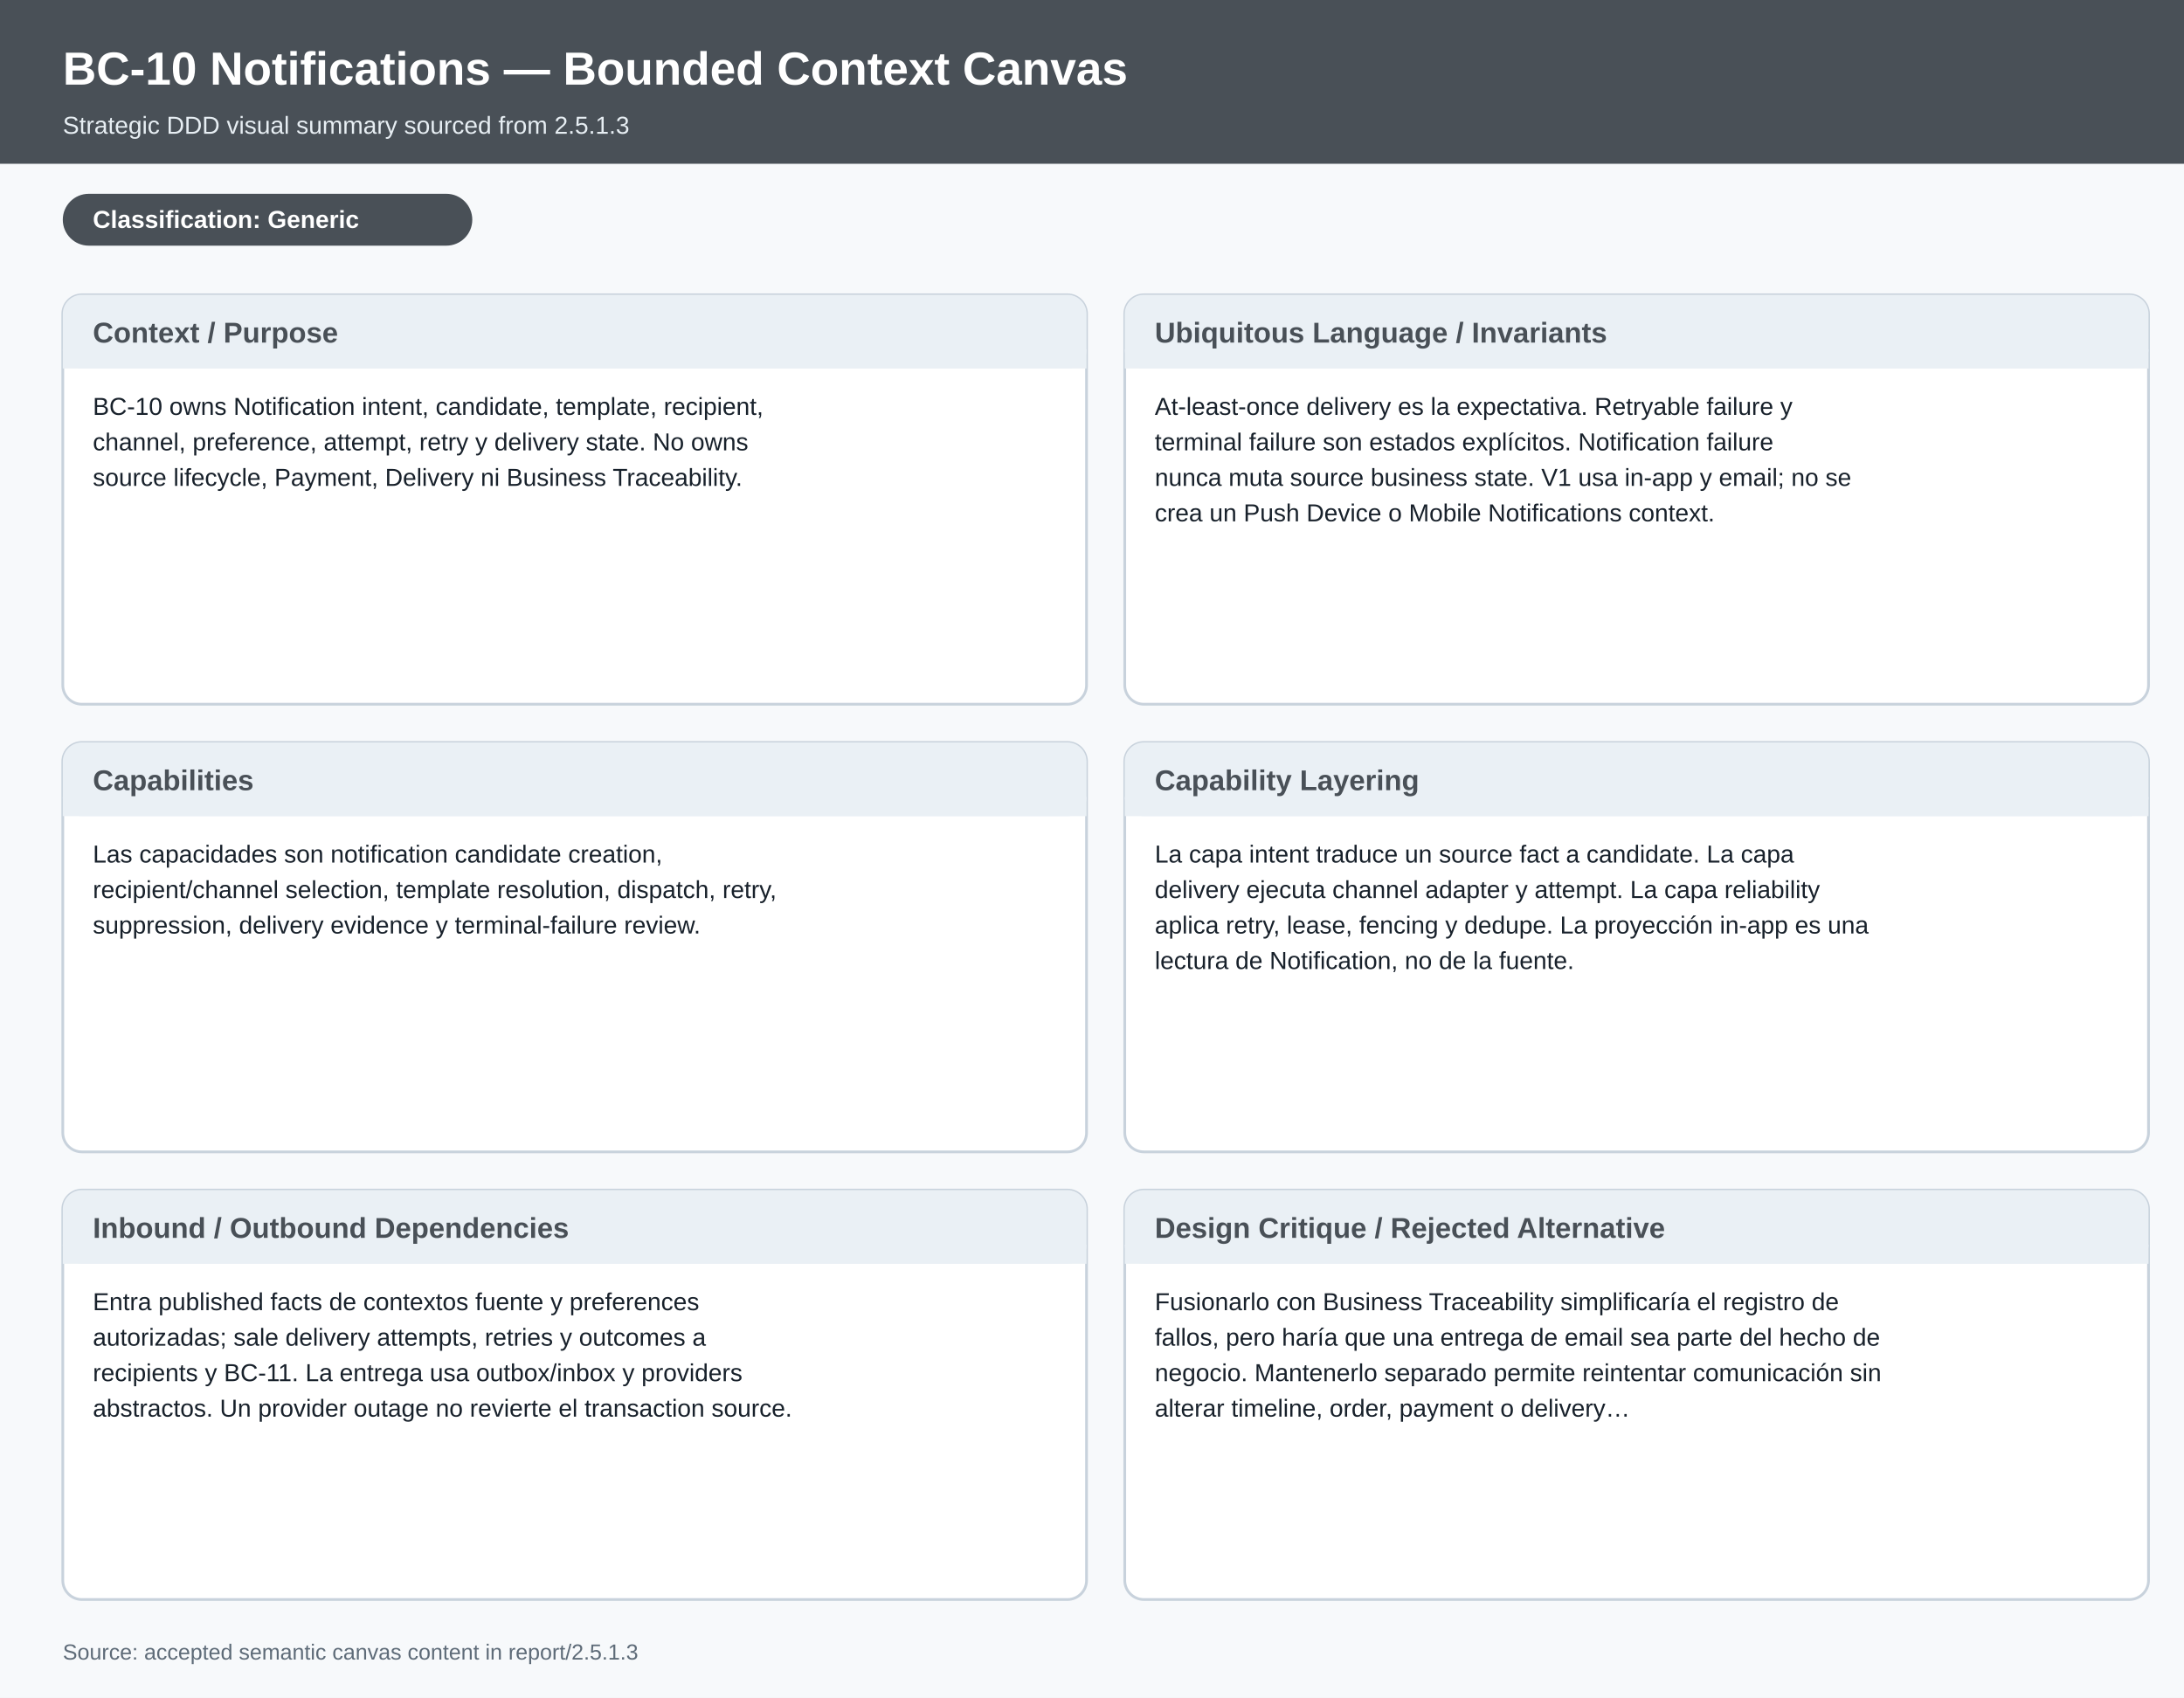
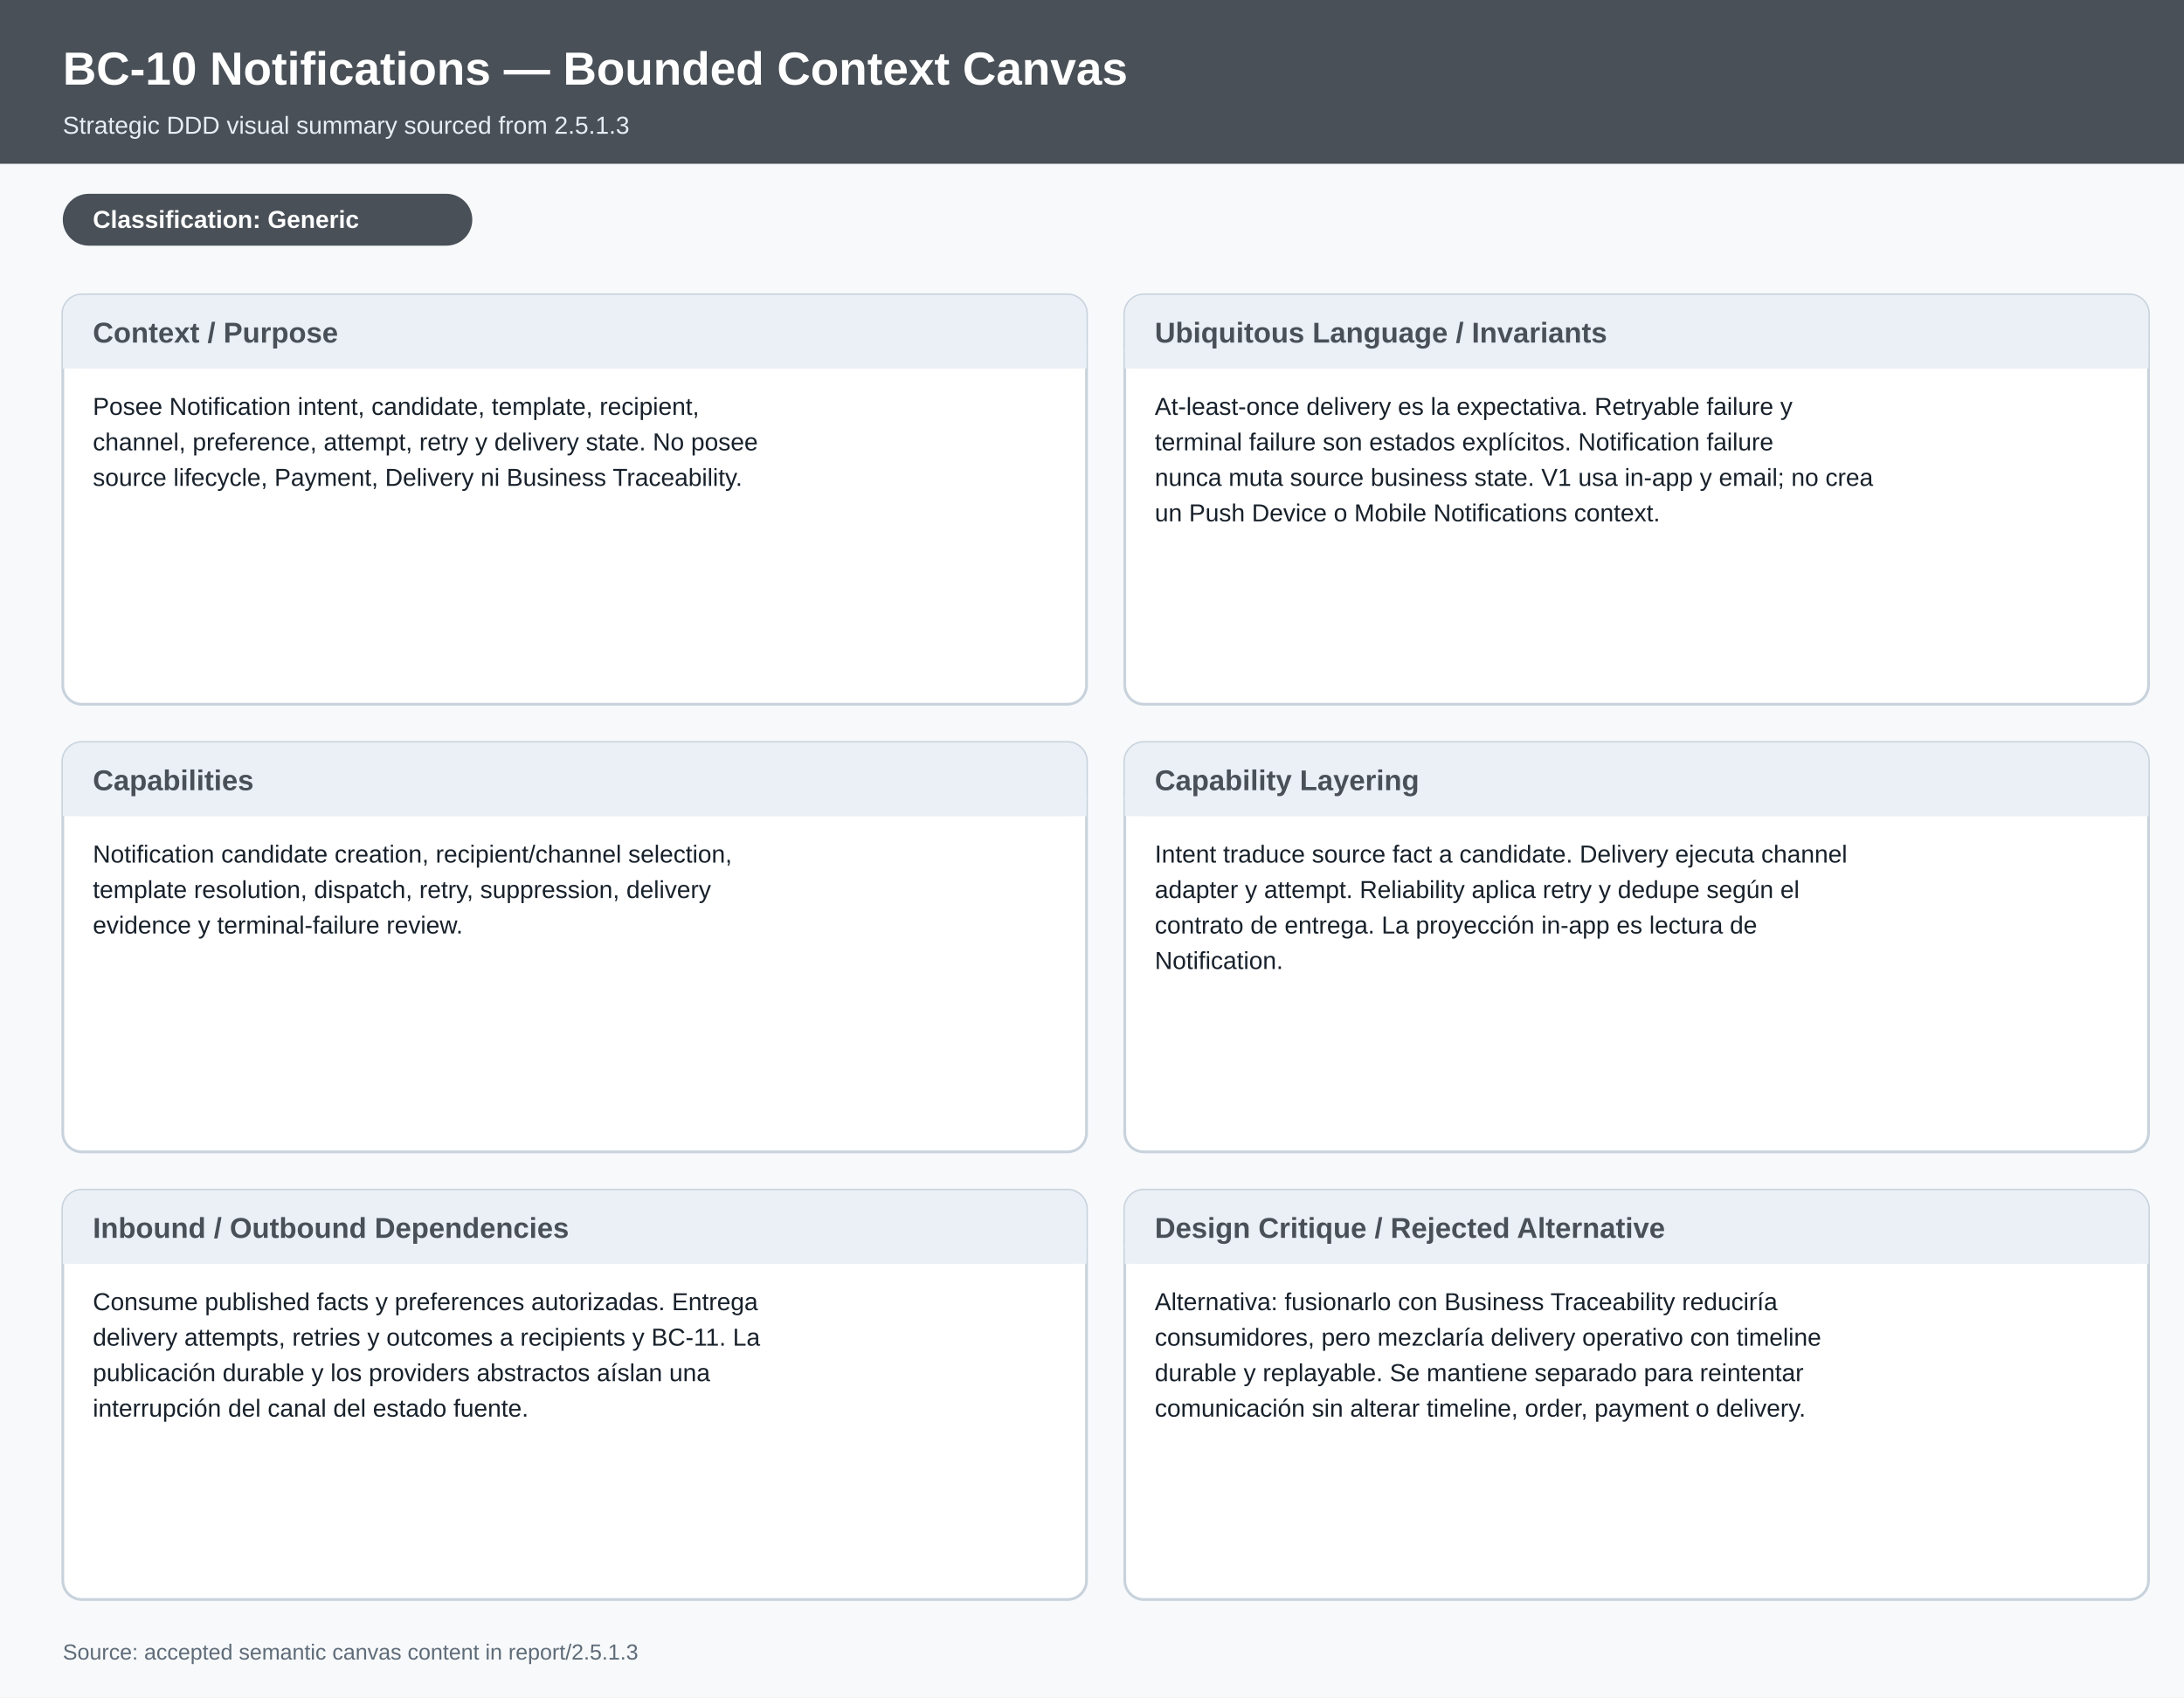
<svg xmlns="http://www.w3.org/2000/svg" width="1600" height="1244" viewBox="0 0 1600 1244">
  <rect width="100%" height="100%" fill="#f7f9fb" />
  <rect width="1600" height="120" fill="#495057" />
  <text x="46" y="62" font-family="Arial, Helvetica, sans-serif" font-size="34px" font-weight="700" fill="#ffffff">BC-10 Notifications — Bounded Context Canvas</text>
  <text x="46" y="98" font-family="Arial, Helvetica, sans-serif" font-size="18px" font-weight="400" fill="#e7eef3">Strategic DDD visual summary sourced from 2.5.1.3</text>
  <rect x="46" y="142" width="300" height="38" rx="19" fill="#495057" />
  <text x="68" y="167" font-family="Arial, Helvetica, sans-serif" font-size="18px" font-weight="700" fill="#ffffff">Classification: Generic</text>
  <rect x="46" y="216" width="750" height="300" rx="14" fill="#ffffff" stroke="#c8d2dc" stroke-width="2" />
  <rect x="46" y="216" width="750" height="54" rx="14" fill="#eaf0f5" />
  <rect x="46" y="256" width="750" height="14" fill="#eaf0f5" />
  <text x="68" y="251" font-family="Arial, Helvetica, sans-serif" font-size="21px" font-weight="700" fill="#495057">Context / Purpose</text>
-   <text x="68" y="304" font-family="Arial, Helvetica, sans-serif" font-size="18px" font-weight="400" fill="#18212b">BC-10 owns Notification intent, candidate, template, recipient,</text>
-   <text x="68" y="330" font-family="Arial, Helvetica, sans-serif" font-size="18px" font-weight="400" fill="#18212b">channel, preference, attempt, retry y delivery state. No owns</text>
+   <text x="68" y="304" font-family="Arial, Helvetica, sans-serif" font-size="18px" font-weight="400" fill="#18212b">Posee Notification intent, candidate, template, recipient,</text>
+   <text x="68" y="330" font-family="Arial, Helvetica, sans-serif" font-size="18px" font-weight="400" fill="#18212b">channel, preference, attempt, retry y delivery state. No posee</text>
  <text x="68" y="356" font-family="Arial, Helvetica, sans-serif" font-size="18px" font-weight="400" fill="#18212b">source lifecycle, Payment, Delivery ni Business Traceability.</text>
  <rect x="824" y="216" width="750" height="300" rx="14" fill="#ffffff" stroke="#c8d2dc" stroke-width="2" />
  <rect x="824" y="216" width="750" height="54" rx="14" fill="#eaf0f5" />
  <rect x="824" y="256" width="750" height="14" fill="#eaf0f5" />
  <text x="846" y="251" font-family="Arial, Helvetica, sans-serif" font-size="21px" font-weight="700" fill="#495057">Ubiquitous Language / Invariants</text>
  <text x="846" y="304" font-family="Arial, Helvetica, sans-serif" font-size="18px" font-weight="400" fill="#18212b">At-least-once delivery es la expectativa. Retryable failure y</text>
  <text x="846" y="330" font-family="Arial, Helvetica, sans-serif" font-size="18px" font-weight="400" fill="#18212b">terminal failure son estados explícitos. Notification failure</text>
-   <text x="846" y="356" font-family="Arial, Helvetica, sans-serif" font-size="18px" font-weight="400" fill="#18212b">nunca muta source business state. V1 usa in-app y email; no se</text>
-   <text x="846" y="382" font-family="Arial, Helvetica, sans-serif" font-size="18px" font-weight="400" fill="#18212b">crea un Push Device o Mobile Notifications context.</text>
+   <text x="846" y="356" font-family="Arial, Helvetica, sans-serif" font-size="18px" font-weight="400" fill="#18212b">nunca muta source business state. V1 usa in-app y email; no crea</text>
+   <text x="846" y="382" font-family="Arial, Helvetica, sans-serif" font-size="18px" font-weight="400" fill="#18212b">un Push Device o Mobile Notifications context.</text>
  <rect x="46" y="544" width="750" height="300" rx="14" fill="#ffffff" stroke="#c8d2dc" stroke-width="2" />
  <rect x="46" y="544" width="750" height="54" rx="14" fill="#eaf0f5" />
  <rect x="46" y="584" width="750" height="14" fill="#eaf0f5" />
  <text x="68" y="579" font-family="Arial, Helvetica, sans-serif" font-size="21px" font-weight="700" fill="#495057">Capabilities</text>
-   <text x="68" y="632" font-family="Arial, Helvetica, sans-serif" font-size="18px" font-weight="400" fill="#18212b">Las capacidades son notification candidate creation,</text>
-   <text x="68" y="658" font-family="Arial, Helvetica, sans-serif" font-size="18px" font-weight="400" fill="#18212b">recipient/channel selection, template resolution, dispatch, retry,</text>
-   <text x="68" y="684" font-family="Arial, Helvetica, sans-serif" font-size="18px" font-weight="400" fill="#18212b">suppression, delivery evidence y terminal-failure review.</text>
+   <text x="68" y="632" font-family="Arial, Helvetica, sans-serif" font-size="18px" font-weight="400" fill="#18212b">Notification candidate creation, recipient/channel selection,</text>
+   <text x="68" y="658" font-family="Arial, Helvetica, sans-serif" font-size="18px" font-weight="400" fill="#18212b">template resolution, dispatch, retry, suppression, delivery</text>
+   <text x="68" y="684" font-family="Arial, Helvetica, sans-serif" font-size="18px" font-weight="400" fill="#18212b">evidence y terminal-failure review.</text>
  <rect x="824" y="544" width="750" height="300" rx="14" fill="#ffffff" stroke="#c8d2dc" stroke-width="2" />
  <rect x="824" y="544" width="750" height="54" rx="14" fill="#eaf0f5" />
  <rect x="824" y="584" width="750" height="14" fill="#eaf0f5" />
  <text x="846" y="579" font-family="Arial, Helvetica, sans-serif" font-size="21px" font-weight="700" fill="#495057">Capability Layering</text>
-   <text x="846" y="632" font-family="Arial, Helvetica, sans-serif" font-size="18px" font-weight="400" fill="#18212b">La capa intent traduce un source fact a candidate. La capa</text>
-   <text x="846" y="658" font-family="Arial, Helvetica, sans-serif" font-size="18px" font-weight="400" fill="#18212b">delivery ejecuta channel adapter y attempt. La capa reliability</text>
-   <text x="846" y="684" font-family="Arial, Helvetica, sans-serif" font-size="18px" font-weight="400" fill="#18212b">aplica retry, lease, fencing y dedupe. La proyección in-app es una</text>
-   <text x="846" y="710" font-family="Arial, Helvetica, sans-serif" font-size="18px" font-weight="400" fill="#18212b">lectura de Notification, no de la fuente.</text>
+   <text x="846" y="632" font-family="Arial, Helvetica, sans-serif" font-size="18px" font-weight="400" fill="#18212b">Intent traduce source fact a candidate. Delivery ejecuta channel</text>
+   <text x="846" y="658" font-family="Arial, Helvetica, sans-serif" font-size="18px" font-weight="400" fill="#18212b">adapter y attempt. Reliability aplica retry y dedupe según el</text>
+   <text x="846" y="684" font-family="Arial, Helvetica, sans-serif" font-size="18px" font-weight="400" fill="#18212b">contrato de entrega. La proyección in-app es lectura de</text>
+   <text x="846" y="710" font-family="Arial, Helvetica, sans-serif" font-size="18px" font-weight="400" fill="#18212b">Notification.</text>
  <rect x="46" y="872" width="750" height="300" rx="14" fill="#ffffff" stroke="#c8d2dc" stroke-width="2" />
  <rect x="46" y="872" width="750" height="54" rx="14" fill="#eaf0f5" />
  <rect x="46" y="912" width="750" height="14" fill="#eaf0f5" />
  <text x="68" y="907" font-family="Arial, Helvetica, sans-serif" font-size="21px" font-weight="700" fill="#495057">Inbound / Outbound Dependencies</text>
-   <text x="68" y="960" font-family="Arial, Helvetica, sans-serif" font-size="18px" font-weight="400" fill="#18212b">Entra published facts de contextos fuente y preferences</text>
-   <text x="68" y="986" font-family="Arial, Helvetica, sans-serif" font-size="18px" font-weight="400" fill="#18212b">autorizadas; sale delivery attempts, retries y outcomes a</text>
-   <text x="68" y="1012" font-family="Arial, Helvetica, sans-serif" font-size="18px" font-weight="400" fill="#18212b">recipients y BC-11. La entrega usa outbox/inbox y providers</text>
-   <text x="68" y="1038" font-family="Arial, Helvetica, sans-serif" font-size="18px" font-weight="400" fill="#18212b">abstractos. Un provider outage no revierte el transaction source.</text>
+   <text x="68" y="960" font-family="Arial, Helvetica, sans-serif" font-size="18px" font-weight="400" fill="#18212b">Consume published facts y preferences autorizadas. Entrega</text>
+   <text x="68" y="986" font-family="Arial, Helvetica, sans-serif" font-size="18px" font-weight="400" fill="#18212b">delivery attempts, retries y outcomes a recipients y BC-11. La</text>
+   <text x="68" y="1012" font-family="Arial, Helvetica, sans-serif" font-size="18px" font-weight="400" fill="#18212b">publicación durable y los providers abstractos aíslan una</text>
+   <text x="68" y="1038" font-family="Arial, Helvetica, sans-serif" font-size="18px" font-weight="400" fill="#18212b">interrupción del canal del estado fuente.</text>
  <rect x="824" y="872" width="750" height="300" rx="14" fill="#ffffff" stroke="#c8d2dc" stroke-width="2" />
  <rect x="824" y="872" width="750" height="54" rx="14" fill="#eaf0f5" />
  <rect x="824" y="912" width="750" height="14" fill="#eaf0f5" />
  <text x="846" y="907" font-family="Arial, Helvetica, sans-serif" font-size="21px" font-weight="700" fill="#495057">Design Critique / Rejected Alternative</text>
-   <text x="846" y="960" font-family="Arial, Helvetica, sans-serif" font-size="18px" font-weight="400" fill="#18212b">Fusionarlo con Business Traceability simplificaría el registro de</text>
-   <text x="846" y="986" font-family="Arial, Helvetica, sans-serif" font-size="18px" font-weight="400" fill="#18212b">fallos, pero haría que una entrega de email sea parte del hecho de</text>
-   <text x="846" y="1012" font-family="Arial, Helvetica, sans-serif" font-size="18px" font-weight="400" fill="#18212b">negocio. Mantenerlo separado permite reintentar comunicación sin</text>
-   <text x="846" y="1038" font-family="Arial, Helvetica, sans-serif" font-size="18px" font-weight="400" fill="#18212b">alterar timeline, order, payment o delivery…</text>
+   <text x="846" y="960" font-family="Arial, Helvetica, sans-serif" font-size="18px" font-weight="400" fill="#18212b">Alternativa: fusionarlo con Business Traceability reduciría</text>
+   <text x="846" y="986" font-family="Arial, Helvetica, sans-serif" font-size="18px" font-weight="400" fill="#18212b">consumidores, pero mezclaría delivery operativo con timeline</text>
+   <text x="846" y="1012" font-family="Arial, Helvetica, sans-serif" font-size="18px" font-weight="400" fill="#18212b">durable y replayable. Se mantiene separado para reintentar</text>
+   <text x="846" y="1038" font-family="Arial, Helvetica, sans-serif" font-size="18px" font-weight="400" fill="#18212b">comunicación sin alterar timeline, order, payment o delivery.</text>
  <text x="46" y="1216" font-family="Arial, Helvetica, sans-serif" font-size="16px" font-weight="400" fill="#5e6b78">Source: accepted semantic canvas content in report/2.5.1.3</text>
</svg>
